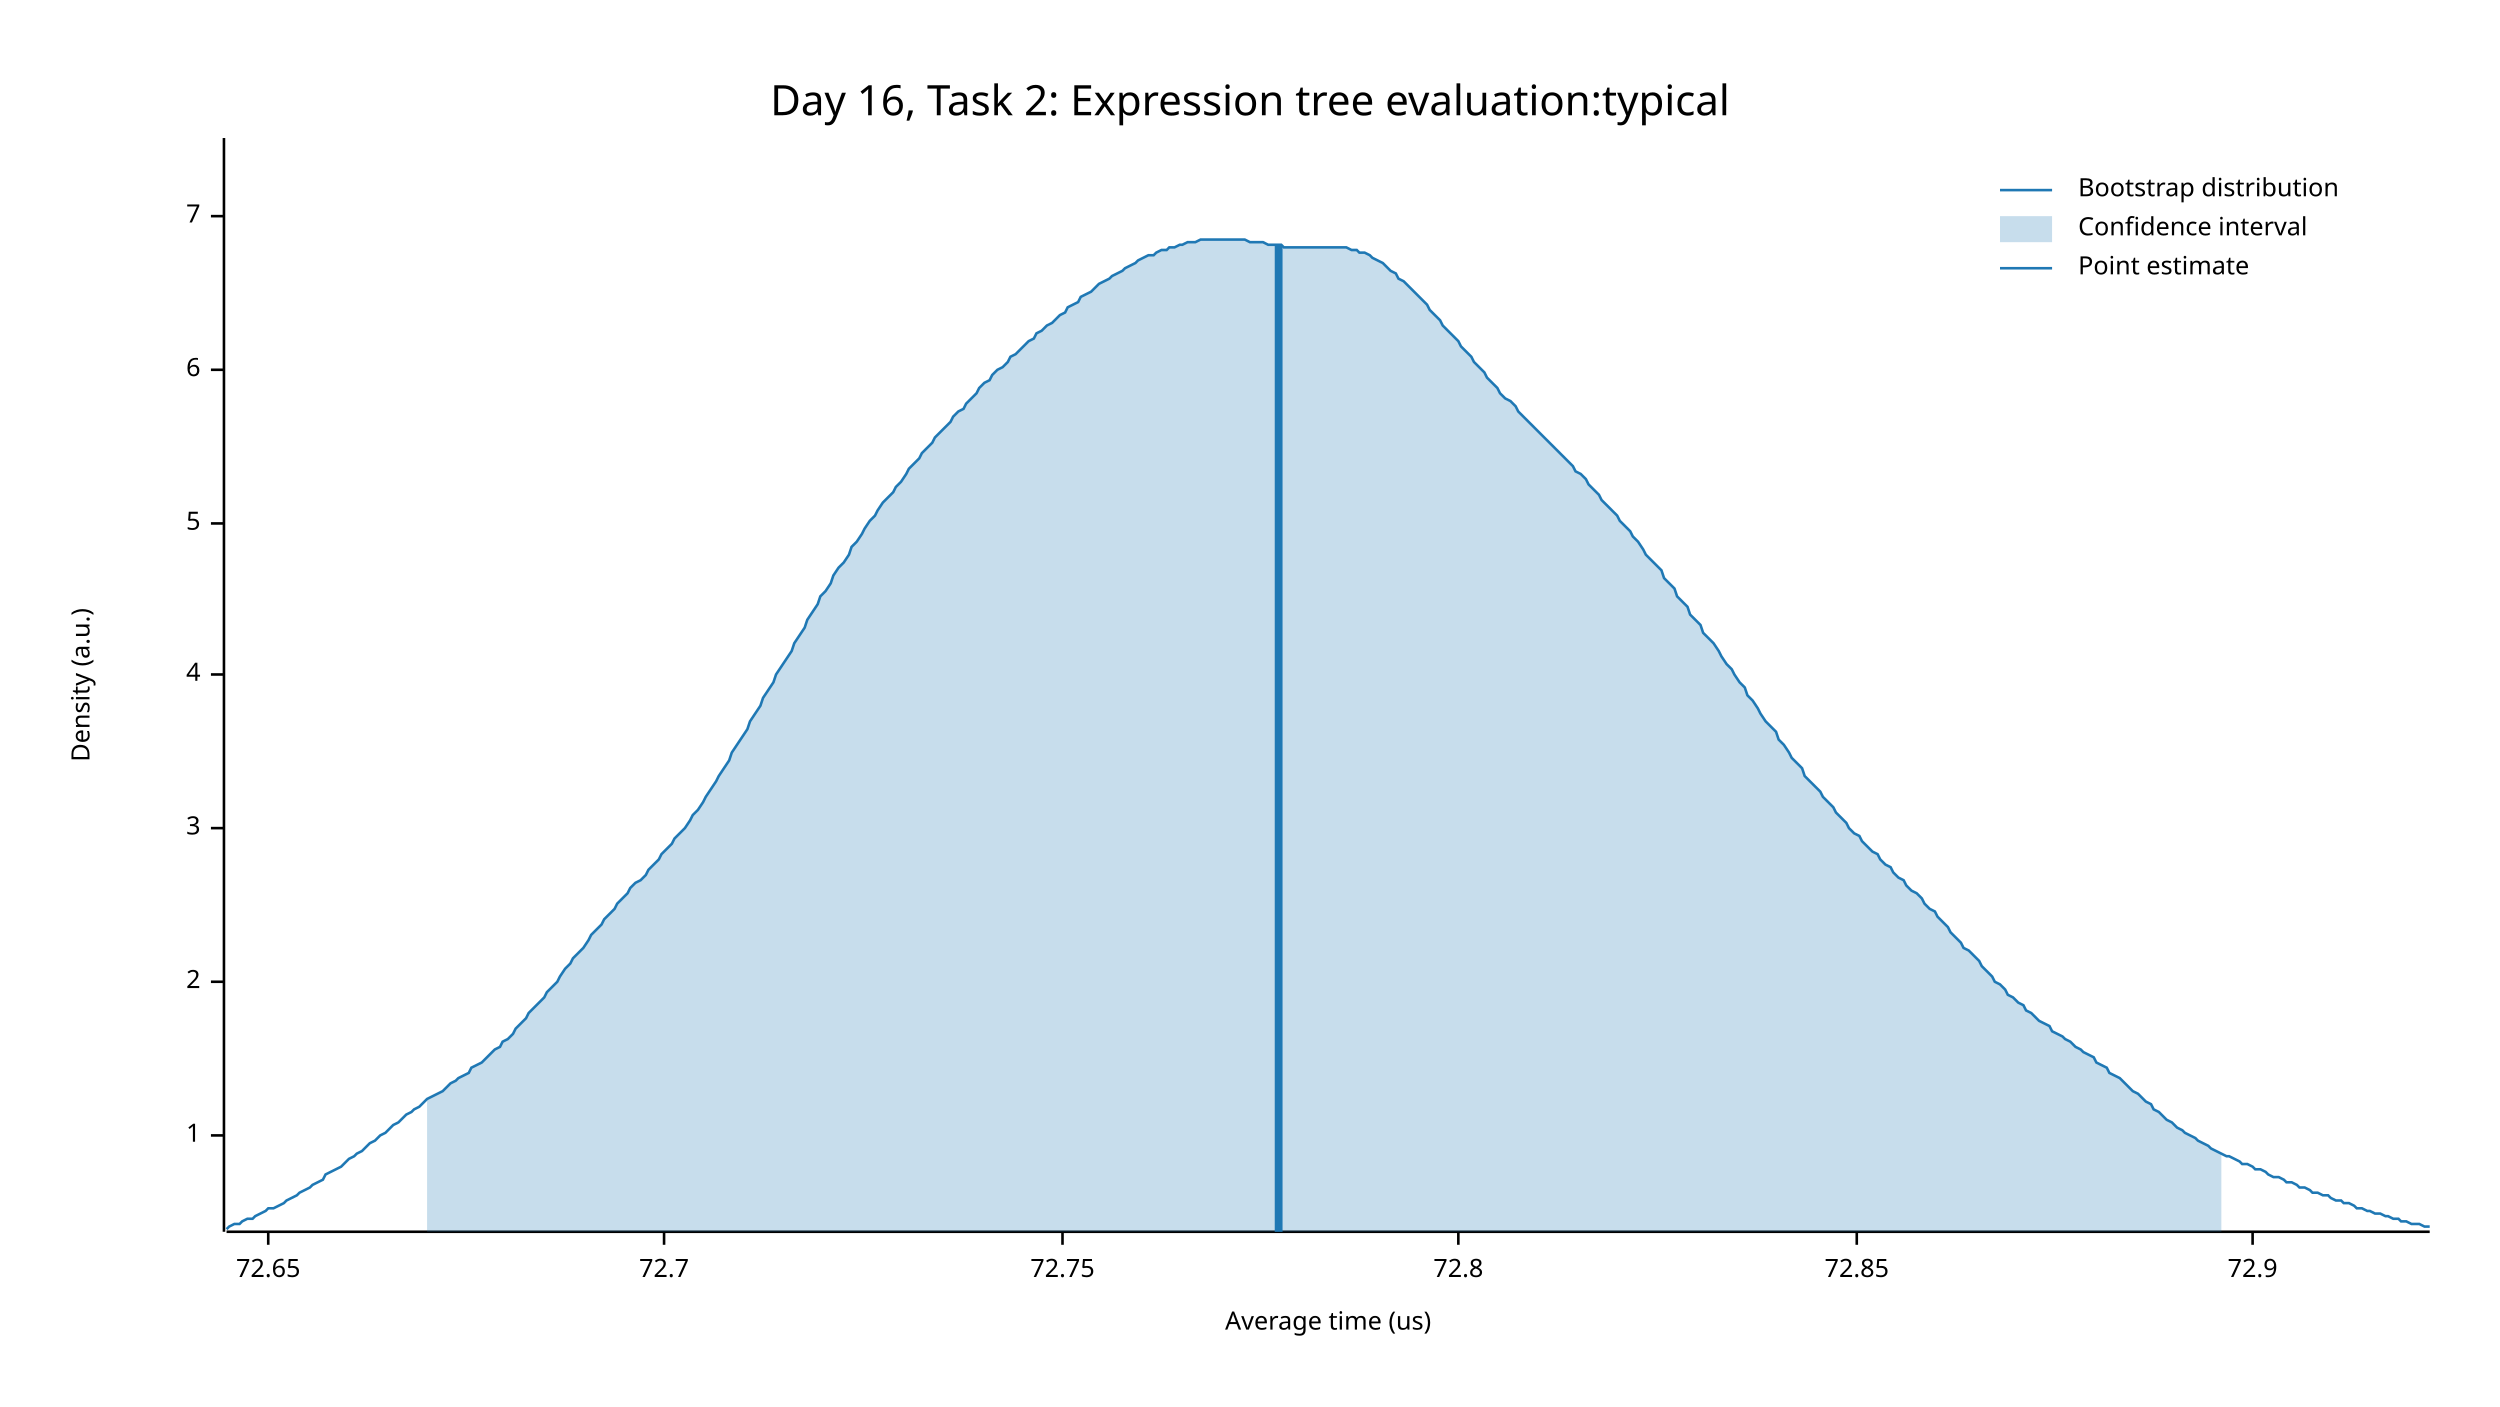
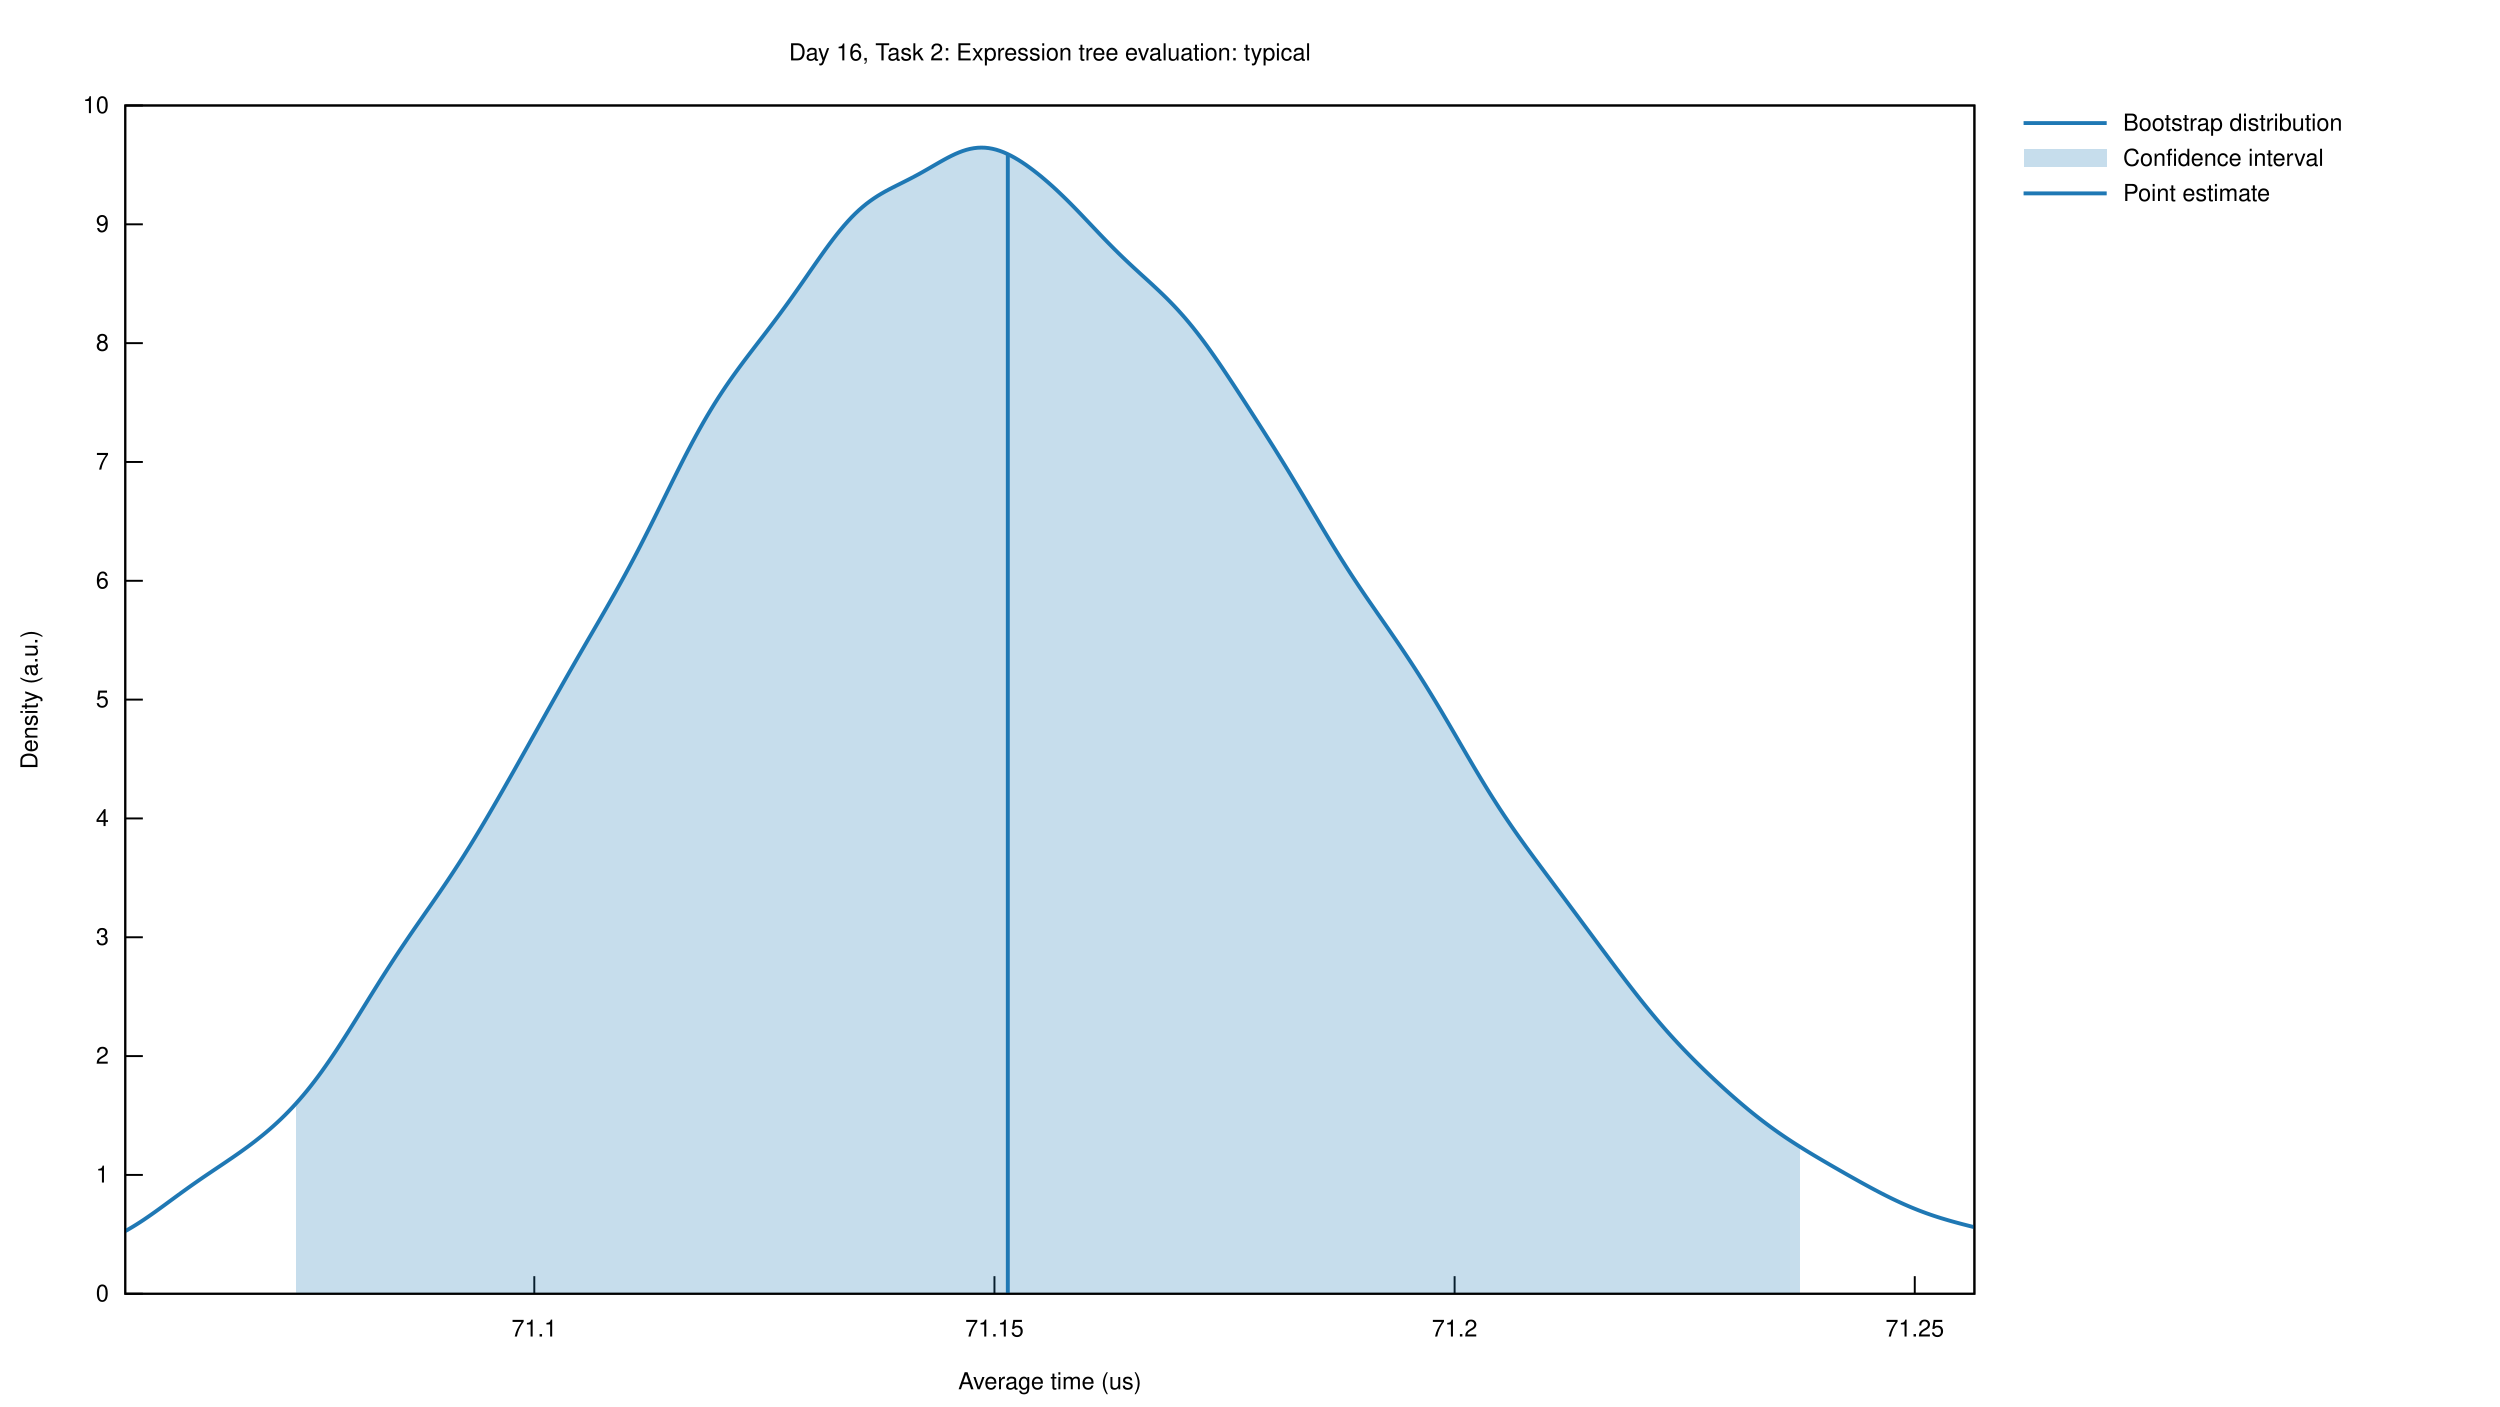
- <svg xmlns="http://www.w3.org/2000/svg" width="960" height="540" viewBox="0 0 960 540">
-   <text x="480" y="32" dy="0.76em" text-anchor="middle" font-family="sans-serif" font-size="16.129" opacity="1" fill="#000000">
- Day 16, Task 2: Expression tree evaluation:typical
- </text>
-   <text x="27" y="263" dy="0.76em" text-anchor="middle" font-family="sans-serif" font-size="9.677" opacity="1" fill="#000000" transform="rotate(270, 27, 263)">
- Density (a.u.)
- </text>
-   <text x="510" y="513" dy="-0.5ex" text-anchor="middle" font-family="sans-serif" font-size="9.677" opacity="1" fill="#000000">
- Average time (us)
- </text>
-   <polyline fill="none" opacity="1" stroke="#000000" stroke-width="1" points="86,53 86,473 " />
-   <text x="77" y="436" dy="0.5ex" text-anchor="end" font-family="sans-serif" font-size="9.677" opacity="1" fill="#000000">
- 1
- </text>
-   <polyline fill="none" opacity="1" stroke="#000000" stroke-width="1" points="81,436 86,436 " />
-   <text x="77" y="377" dy="0.5ex" text-anchor="end" font-family="sans-serif" font-size="9.677" opacity="1" fill="#000000">
- 2
- </text>
-   <polyline fill="none" opacity="1" stroke="#000000" stroke-width="1" points="81,377 86,377 " />
-   <text x="77" y="318" dy="0.5ex" text-anchor="end" font-family="sans-serif" font-size="9.677" opacity="1" fill="#000000">
- 3
- </text>
-   <polyline fill="none" opacity="1" stroke="#000000" stroke-width="1" points="81,318 86,318 " />
-   <text x="77" y="259" dy="0.5ex" text-anchor="end" font-family="sans-serif" font-size="9.677" opacity="1" fill="#000000">
- 4
- </text>
-   <polyline fill="none" opacity="1" stroke="#000000" stroke-width="1" points="81,259 86,259 " />
-   <text x="77" y="201" dy="0.5ex" text-anchor="end" font-family="sans-serif" font-size="9.677" opacity="1" fill="#000000">
- 5
- </text>
-   <polyline fill="none" opacity="1" stroke="#000000" stroke-width="1" points="81,201 86,201 " />
-   <text x="77" y="142" dy="0.5ex" text-anchor="end" font-family="sans-serif" font-size="9.677" opacity="1" fill="#000000">
- 6
- </text>
-   <polyline fill="none" opacity="1" stroke="#000000" stroke-width="1" points="81,142 86,142 " />
-   <text x="77" y="83" dy="0.5ex" text-anchor="end" font-family="sans-serif" font-size="9.677" opacity="1" fill="#000000">
- 7
- </text>
-   <polyline fill="none" opacity="1" stroke="#000000" stroke-width="1" points="81,83 86,83 " />
-   <polyline fill="none" opacity="1" stroke="#000000" stroke-width="1" points="87,473 933,473 " />
-   <text x="103" y="483" dy="0.76em" text-anchor="middle" font-family="sans-serif" font-size="9.677" opacity="1" fill="#000000">
- 72.65
- </text>
-   <polyline fill="none" opacity="1" stroke="#000000" stroke-width="1" points="103,473 103,478 " />
-   <text x="255" y="483" dy="0.76em" text-anchor="middle" font-family="sans-serif" font-size="9.677" opacity="1" fill="#000000">
- 72.7
- </text>
-   <polyline fill="none" opacity="1" stroke="#000000" stroke-width="1" points="255,473 255,478 " />
-   <text x="408" y="483" dy="0.76em" text-anchor="middle" font-family="sans-serif" font-size="9.677" opacity="1" fill="#000000">
- 72.75
- </text>
-   <polyline fill="none" opacity="1" stroke="#000000" stroke-width="1" points="408,473 408,478 " />
-   <text x="560" y="483" dy="0.76em" text-anchor="middle" font-family="sans-serif" font-size="9.677" opacity="1" fill="#000000">
- 72.8
- </text>
-   <polyline fill="none" opacity="1" stroke="#000000" stroke-width="1" points="560,473 560,478 " />
-   <text x="713" y="483" dy="0.76em" text-anchor="middle" font-family="sans-serif" font-size="9.677" opacity="1" fill="#000000">
- 72.85
- </text>
-   <polyline fill="none" opacity="1" stroke="#000000" stroke-width="1" points="713,473 713,478 " />
-   <text x="865" y="483" dy="0.76em" text-anchor="middle" font-family="sans-serif" font-size="9.677" opacity="1" fill="#000000">
- 72.9
- </text>
-   <polyline fill="none" opacity="1" stroke="#000000" stroke-width="1" points="865,473 865,478 " />
-   <polyline fill="none" opacity="1" stroke="#1F78B4" stroke-width="1" points="87,472 88,471 90,470 92,470 93,469 95,468 97,468 98,467 100,466 102,465 103,464 105,464 107,463 109,462 110,461 112,460 114,459 115,458 117,457 119,456 120,455 122,454 124,453 125,451 127,450 129,449 131,448 132,447 134,445 136,444 137,443 139,442 141,440 142,439 144,438 146,436 148,435 149,434 151,432 153,431 154,430 156,428 158,427 159,426 161,425 163,423 164,422 166,421 168,420 170,419 171,418 173,416 175,415 176,414 178,413 180,412 181,410 183,409 185,408 187,406 188,405 190,403 192,402 193,400 195,399 197,397 198,395 200,393 202,391 203,389 205,387 207,385 209,383 210,381 212,379 214,377 215,375 217,372 219,370 220,368 222,366 224,364 226,361 227,359 229,357 231,355 232,353 234,351 236,349 237,347 239,345 241,343 242,341 244,339 246,338 248,336 249,334 251,332 253,330 254,328 256,326 258,324 259,322 261,320 263,318 265,315 266,313 268,311 270,308 271,306 273,303 275,300 276,298 278,295 280,292 281,289 283,286 285,283 287,280 288,277 290,274 292,271 293,268 295,265 297,262 298,259 300,256 302,253 304,250 305,247 307,244 309,241 310,238 312,235 314,232 315,229 317,227 319,224 320,221 322,218 324,216 326,213 327,210 329,208 331,205 332,203 334,200 336,198 337,196 339,193 341,191 343,189 344,187 346,185 348,182 349,180 351,178 353,176 354,174 356,172 358,170 359,168 361,166 363,164 365,162 366,160 368,158 370,157 371,155 373,153 375,151 376,149 378,147 380,146 381,144 383,142 385,141 387,139 388,137 390,136 392,134 393,133 395,131 397,130 398,128 400,127 402,125 404,124 405,123 407,121 409,120 410,118 412,117 414,116 415,114 417,113 419,112 420,111 422,109 424,108 426,107 427,106 429,105 431,104 432,103 434,102 436,101 437,100 439,99 441,98 443,98 444,97 446,96 448,96 449,95 451,95 453,94 454,94 456,93 458,93 459,93 461,92 463,92 465,92 466,92 468,92 470,92 471,92 473,92 475,92 476,92 478,92 480,93 482,93 483,93 485,93 487,94 488,94 490,94 492,94 493,95 495,95 497,95 498,95 500,95 502,95 504,95 505,95 507,95 509,95 510,95 512,95 514,95 515,95 517,95 519,96 521,96 522,97 524,97 526,98 527,99 529,100 531,101 532,102 534,104 536,105 537,107 539,108 541,110 543,112 544,113 546,115 548,117 549,119 551,121 553,123 554,125 556,127 558,129 560,131 561,133 563,135 565,137 566,139 568,141 570,143 571,145 573,147 575,149 576,151 578,153 580,154 582,156 583,158 585,160 587,162 588,163 590,165 592,167 593,168 595,170 597,172 599,174 600,175 602,177 604,179 605,181 607,182 609,184 610,186 612,188 614,190 615,192 617,194 619,196 621,198 622,200 624,202 626,204 627,206 629,208 631,211 632,213 634,215 636,217 638,219 639,222 641,224 643,226 644,229 646,231 648,233 649,236 651,238 653,240 654,243 656,245 658,247 660,250 661,252 663,255 665,257 666,259 668,262 670,264 671,267 673,269 675,272 676,274 678,277 680,279 682,281 683,284 685,286 687,289 688,291 690,293 692,295 693,298 695,300 697,302 699,304 700,306 702,308 704,310 705,312 707,314 709,316 710,318 712,320 714,321 715,323 717,325 719,327 721,328 722,330 724,332 726,333 727,335 729,337 731,338 732,340 734,342 736,343 738,345 739,347 741,349 743,350 744,352 746,354 748,356 749,358 751,360 753,362 754,364 756,365 758,367 760,369 761,371 763,373 765,375 766,377 768,378 770,380 771,382 773,383 775,385 777,386 778,388 780,389 782,391 783,392 785,393 787,394 788,396 790,397 792,398 793,399 795,400 797,402 799,403 800,404 802,405 804,406 805,408 807,409 809,410 810,412 812,413 814,414 816,416 817,417 819,419 821,420 822,421 824,423 826,424 827,426 829,427 831,429 832,430 834,431 836,433 838,434 839,435 841,436 843,437 844,438 846,439 848,440 849,441 851,442 853,443 855,444 856,444 858,445 860,446 861,447 863,447 865,448 866,449 868,449 870,450 871,451 873,452 875,452 877,453 878,454 880,454 882,455 883,456 885,456 887,457 888,458 890,458 892,459 894,459 895,460 897,461 899,461 900,462 902,462 904,463 905,464 907,464 909,465 910,465 912,466 914,466 916,467 917,467 919,468 921,468 922,469 924,469 926,470 927,470 929,470 931,471 933,471 " />
-   <polygon opacity="0.25" fill="#1F78B4" points="164,422 166,421 168,420 170,419 171,418 173,416 175,415 176,414 178,413 180,412 181,410 183,409 185,408 187,406 188,405 190,403 192,402 193,400 195,399 197,397 198,395 200,393 202,391 203,389 205,387 207,385 209,383 210,381 212,379 214,377 215,375 217,372 219,370 220,368 222,366 224,364 226,361 227,359 229,357 231,355 232,353 234,351 236,349 237,347 239,345 241,343 242,341 244,339 246,338 248,336 249,334 251,332 253,330 254,328 256,326 258,324 259,322 261,320 263,318 265,315 266,313 268,311 270,308 271,306 273,303 275,300 276,298 278,295 280,292 281,289 283,286 285,283 287,280 288,277 290,274 292,271 293,268 295,265 297,262 298,259 300,256 302,253 304,250 305,247 307,244 309,241 310,238 312,235 314,232 315,229 317,227 319,224 320,221 322,218 324,216 326,213 327,210 329,208 331,205 332,203 334,200 336,198 337,196 339,193 341,191 343,189 344,187 346,185 348,182 349,180 351,178 353,176 354,174 356,172 358,170 359,168 361,166 363,164 365,162 366,160 368,158 370,157 371,155 373,153 375,151 376,149 378,147 380,146 381,144 383,142 385,141 387,139 388,137 390,136 392,134 393,133 395,131 397,130 398,128 400,127 402,125 404,124 405,123 407,121 409,120 410,118 412,117 414,116 415,114 417,113 419,112 420,111 422,109 424,108 426,107 427,106 429,105 431,104 432,103 434,102 436,101 437,100 439,99 441,98 443,98 444,97 446,96 448,96 449,95 451,95 453,94 454,94 456,93 458,93 459,93 461,92 463,92 465,92 466,92 468,92 470,92 471,92 473,92 475,92 476,92 478,92 480,93 482,93 483,93 485,93 487,94 488,94 490,94 492,94 493,95 495,95 497,95 498,95 500,95 502,95 504,95 505,95 507,95 509,95 510,95 512,95 514,95 515,95 517,95 519,96 521,96 522,97 524,97 526,98 527,99 529,100 531,101 532,102 534,104 536,105 537,107 539,108 541,110 543,112 544,113 546,115 548,117 549,119 551,121 553,123 554,125 556,127 558,129 560,131 561,133 563,135 565,137 566,139 568,141 570,143 571,145 573,147 575,149 576,151 578,153 580,154 582,156 583,158 585,160 587,162 588,163 590,165 592,167 593,168 595,170 597,172 599,174 600,175 602,177 604,179 605,181 607,182 609,184 610,186 612,188 614,190 615,192 617,194 619,196 621,198 622,200 624,202 626,204 627,206 629,208 631,211 632,213 634,215 636,217 638,219 639,222 641,224 643,226 644,229 646,231 648,233 649,236 651,238 653,240 654,243 656,245 658,247 660,250 661,252 663,255 665,257 666,259 668,262 670,264 671,267 673,269 675,272 676,274 678,277 680,279 682,281 683,284 685,286 687,289 688,291 690,293 692,295 693,298 695,300 697,302 699,304 700,306 702,308 704,310 705,312 707,314 709,316 710,318 712,320 714,321 715,323 717,325 719,327 721,328 722,330 724,332 726,333 727,335 729,337 731,338 732,340 734,342 736,343 738,345 739,347 741,349 743,350 744,352 746,354 748,356 749,358 751,360 753,362 754,364 756,365 758,367 760,369 761,371 763,373 765,375 766,377 768,378 770,380 771,382 773,383 775,385 777,386 778,388 780,389 782,391 783,392 785,393 787,394 788,396 790,397 792,398 793,399 795,400 797,402 799,403 800,404 802,405 804,406 805,408 807,409 809,410 810,412 812,413 814,414 816,416 817,417 819,419 821,420 822,421 824,423 826,424 827,426 829,427 831,429 832,430 834,431 836,433 838,434 839,435 841,436 843,437 844,438 846,439 848,440 849,441 851,442 853,443 853,473 164,473 " />
-   <polyline fill="none" opacity="1" stroke="#1F78B4" stroke-width="3" points="491,473 491,94 " />
-   <text x="798" y="68" dy="0.76em" text-anchor="start" font-family="sans-serif" font-size="9.677" opacity="1" fill="#000000">
- Bootstrap distribution
- </text>
-   <text x="798" y="83" dy="0.76em" text-anchor="start" font-family="sans-serif" font-size="9.677" opacity="1" fill="#000000">
- Confidence interval
- </text>
-   <text x="798" y="98" dy="0.76em" text-anchor="start" font-family="sans-serif" font-size="9.677" opacity="1" fill="#000000">
- Point estimate
- </text>
-   <polyline fill="none" opacity="1" stroke="#1F78B4" stroke-width="1" points="768,73 788,73 " />
-   <rect x="768" y="83" width="20" height="10" opacity="0.25" fill="#1F78B4" stroke="none" />
-   <polyline fill="none" opacity="1" stroke="#1F78B4" stroke-width="1" points="768,103 788,103 " />
+ <svg xmlns="http://www.w3.org/2000/svg" xmlns:xlink="http://www.w3.org/1999/xlink" viewBox="0 0 1280 720">
+   <g id="gnuplot_canvas">
+     <rect x="0" y="0" width="1280" height="720" fill="none" />
+     <defs>
+       <circle id="gpDot" r="0.5" stroke-width="0.5" stroke="currentColor" />
+       <path id="gpPt0" stroke-width="0.222" stroke="currentColor" d="M-1,0 h2 M0,-1 v2" />
+       <path id="gpPt1" stroke-width="0.222" stroke="currentColor" d="M-1,-1 L1,1 M1,-1 L-1,1" />
+       <path id="gpPt2" stroke-width="0.222" stroke="currentColor" d="M-1,0 L1,0 M0,-1 L0,1 M-1,-1 L1,1 M-1,1 L1,-1" />
+       <rect id="gpPt3" stroke-width="0.222" stroke="currentColor" x="-1" y="-1" width="2" height="2" />
+       <rect id="gpPt4" stroke-width="0.222" stroke="currentColor" fill="currentColor" x="-1" y="-1" width="2" height="2" />
+       <circle id="gpPt5" stroke-width="0.222" stroke="currentColor" cx="0" cy="0" r="1" />
+       <use xlink:href="#gpPt5" id="gpPt6" fill="currentColor" stroke="none" />
+       <path id="gpPt7" stroke-width="0.222" stroke="currentColor" d="M0,-1.33 L-1.33,0.67 L1.33,0.67 z" />
+       <use xlink:href="#gpPt7" id="gpPt8" fill="currentColor" stroke="none" />
+       <use xlink:href="#gpPt7" id="gpPt9" stroke="currentColor" transform="rotate(180)" />
+       <use xlink:href="#gpPt9" id="gpPt10" fill="currentColor" stroke="none" />
+       <use xlink:href="#gpPt3" id="gpPt11" stroke="currentColor" transform="rotate(45)" />
+       <use xlink:href="#gpPt11" id="gpPt12" fill="currentColor" stroke="none" />
+       <path id="gpPt13" stroke-width="0.222" stroke="currentColor" d="M0,1.330 L1.265,0.411 L0.782,-1.067 L-0.782,-1.076 L-1.265,0.411 z" />
+       <use xlink:href="#gpPt13" id="gpPt14" fill="currentColor" stroke="none" />
+       <filter id="textbox" filterUnits="objectBoundingBox" x="0" y="0" height="1" width="1">
+         <feFlood flood-color="white" flood-opacity="1" result="bgnd" />
+         <feComposite in="SourceGraphic" in2="bgnd" operator="atop" />
+       </filter>
+       <filter id="greybox" filterUnits="objectBoundingBox" x="0" y="0" height="1" width="1">
+         <feFlood flood-color="lightgrey" flood-opacity="1" result="grey" />
+         <feComposite in="SourceGraphic" in2="grey" operator="atop" />
+       </filter>
+     </defs>
+     <g fill="none" color="white" stroke="currentColor" stroke-width="1.00" stroke-linecap="butt" stroke-linejoin="miter">
+ </g>
+     <g fill="none" color="black" stroke="currentColor" stroke-width="1.00" stroke-linecap="butt" stroke-linejoin="miter">
+       <path stroke="black" d="M64.14,662.40 L73.14,662.40  " />
+       <g transform="translate(55.75,666.30)" stroke="none" fill="black" font-family="Helvetica" font-size="12.00" text-anchor="end">
+         <text>
+           <tspan font-family="Helvetica"> 0</tspan>
+         </text>
+       </g>
+     </g>
+     <g fill="none" color="black" stroke="currentColor" stroke-width="1.00" stroke-linecap="butt" stroke-linejoin="miter">
+       <path stroke="black" d="M64.14,601.56 L73.14,601.56  " />
+       <g transform="translate(55.75,605.46)" stroke="none" fill="black" font-family="Helvetica" font-size="12.00" text-anchor="end">
+         <text>
+           <tspan font-family="Helvetica"> 1</tspan>
+         </text>
+       </g>
+     </g>
+     <g fill="none" color="black" stroke="currentColor" stroke-width="1.00" stroke-linecap="butt" stroke-linejoin="miter">
+       <path stroke="black" d="M64.14,540.72 L73.14,540.72  " />
+       <g transform="translate(55.75,544.62)" stroke="none" fill="black" font-family="Helvetica" font-size="12.00" text-anchor="end">
+         <text>
+           <tspan font-family="Helvetica"> 2</tspan>
+         </text>
+       </g>
+     </g>
+     <g fill="none" color="black" stroke="currentColor" stroke-width="1.00" stroke-linecap="butt" stroke-linejoin="miter">
+       <path stroke="black" d="M64.14,479.88 L73.14,479.88  " />
+       <g transform="translate(55.75,483.78)" stroke="none" fill="black" font-family="Helvetica" font-size="12.00" text-anchor="end">
+         <text>
+           <tspan font-family="Helvetica"> 3</tspan>
+         </text>
+       </g>
+     </g>
+     <g fill="none" color="black" stroke="currentColor" stroke-width="1.00" stroke-linecap="butt" stroke-linejoin="miter">
+       <path stroke="black" d="M64.14,419.04 L73.14,419.04  " />
+       <g transform="translate(55.75,422.94)" stroke="none" fill="black" font-family="Helvetica" font-size="12.00" text-anchor="end">
+         <text>
+           <tspan font-family="Helvetica"> 4</tspan>
+         </text>
+       </g>
+     </g>
+     <g fill="none" color="black" stroke="currentColor" stroke-width="1.00" stroke-linecap="butt" stroke-linejoin="miter">
+       <path stroke="black" d="M64.14,358.20 L73.14,358.20  " />
+       <g transform="translate(55.75,362.10)" stroke="none" fill="black" font-family="Helvetica" font-size="12.00" text-anchor="end">
+         <text>
+           <tspan font-family="Helvetica"> 5</tspan>
+         </text>
+       </g>
+     </g>
+     <g fill="none" color="black" stroke="currentColor" stroke-width="1.00" stroke-linecap="butt" stroke-linejoin="miter">
+       <path stroke="black" d="M64.14,297.37 L73.14,297.37  " />
+       <g transform="translate(55.75,301.27)" stroke="none" fill="black" font-family="Helvetica" font-size="12.00" text-anchor="end">
+         <text>
+           <tspan font-family="Helvetica"> 6</tspan>
+         </text>
+       </g>
+     </g>
+     <g fill="none" color="black" stroke="currentColor" stroke-width="1.00" stroke-linecap="butt" stroke-linejoin="miter">
+       <path stroke="black" d="M64.14,236.53 L73.14,236.53  " />
+       <g transform="translate(55.75,240.43)" stroke="none" fill="black" font-family="Helvetica" font-size="12.00" text-anchor="end">
+         <text>
+           <tspan font-family="Helvetica"> 7</tspan>
+         </text>
+       </g>
+     </g>
+     <g fill="none" color="black" stroke="currentColor" stroke-width="1.00" stroke-linecap="butt" stroke-linejoin="miter">
+       <path stroke="black" d="M64.14,175.69 L73.14,175.69  " />
+       <g transform="translate(55.75,179.59)" stroke="none" fill="black" font-family="Helvetica" font-size="12.00" text-anchor="end">
+         <text>
+           <tspan font-family="Helvetica"> 8</tspan>
+         </text>
+       </g>
+     </g>
+     <g fill="none" color="black" stroke="currentColor" stroke-width="1.00" stroke-linecap="butt" stroke-linejoin="miter">
+       <path stroke="black" d="M64.14,114.85 L73.14,114.85  " />
+       <g transform="translate(55.75,118.75)" stroke="none" fill="black" font-family="Helvetica" font-size="12.00" text-anchor="end">
+         <text>
+           <tspan font-family="Helvetica"> 9</tspan>
+         </text>
+       </g>
+     </g>
+     <g fill="none" color="black" stroke="currentColor" stroke-width="1.00" stroke-linecap="butt" stroke-linejoin="miter">
+       <path stroke="black" d="M64.14,54.01 L73.14,54.01  " />
+       <g transform="translate(55.75,57.91)" stroke="none" fill="black" font-family="Helvetica" font-size="12.00" text-anchor="end">
+         <text>
+           <tspan font-family="Helvetica"> 10</tspan>
+         </text>
+       </g>
+     </g>
+     <g fill="none" color="black" stroke="currentColor" stroke-width="1.00" stroke-linecap="butt" stroke-linejoin="miter">
+       <path stroke="black" d="M273.56,662.40 L273.56,653.40  " />
+       <g transform="translate(273.56,684.30)" stroke="none" fill="black" font-family="Helvetica" font-size="12.00" text-anchor="middle">
+         <text>
+           <tspan font-family="Helvetica"> 71.1</tspan>
+         </text>
+       </g>
+     </g>
+     <g fill="none" color="black" stroke="currentColor" stroke-width="1.00" stroke-linecap="butt" stroke-linejoin="miter">
+       <path stroke="black" d="M509.16,662.40 L509.16,653.40  " />
+       <g transform="translate(509.16,684.30)" stroke="none" fill="black" font-family="Helvetica" font-size="12.00" text-anchor="middle">
+         <text>
+           <tspan font-family="Helvetica"> 71.15</tspan>
+         </text>
+       </g>
+     </g>
+     <g fill="none" color="black" stroke="currentColor" stroke-width="1.00" stroke-linecap="butt" stroke-linejoin="miter">
+       <path stroke="black" d="M744.76,662.40 L744.76,653.40  " />
+       <g transform="translate(744.76,684.30)" stroke="none" fill="black" font-family="Helvetica" font-size="12.00" text-anchor="middle">
+         <text>
+           <tspan font-family="Helvetica"> 71.2</tspan>
+         </text>
+       </g>
+     </g>
+     <g fill="none" color="black" stroke="currentColor" stroke-width="1.00" stroke-linecap="butt" stroke-linejoin="miter">
+       <path stroke="black" d="M980.36,662.40 L980.36,653.40  " />
+       <g transform="translate(980.36,684.30)" stroke="none" fill="black" font-family="Helvetica" font-size="12.00" text-anchor="middle">
+         <text>
+           <tspan font-family="Helvetica"> 71.25</tspan>
+         </text>
+       </g>
+     </g>
+     <g fill="none" color="black" stroke="currentColor" stroke-width="1.00" stroke-linecap="butt" stroke-linejoin="miter">
+ </g>
+     <g fill="none" color="black" stroke="currentColor" stroke-width="1.00" stroke-linecap="butt" stroke-linejoin="miter">
+       <path stroke="black" d="M64.14,54.01 L64.14,662.40 L1010.90,662.40 L1010.90,54.01 L64.14,54.01 Z  " />
+     </g>
+     <g fill="none" color="black" stroke="currentColor" stroke-width="1.00" stroke-linecap="butt" stroke-linejoin="miter">
+       <g transform="translate(19.18,358.21) rotate(270)" stroke="none" fill="black" font-family="Helvetica" font-size="12.00" text-anchor="middle">
+         <text>
+           <tspan font-family="Helvetica">Density (a.u.)</tspan>
+         </text>
+       </g>
+     </g>
+     <g fill="none" color="black" stroke="currentColor" stroke-width="1.00" stroke-linecap="butt" stroke-linejoin="miter">
+       <g transform="translate(537.52,711.30)" stroke="none" fill="black" font-family="Helvetica" font-size="12.00" text-anchor="middle">
+         <text>
+           <tspan font-family="Helvetica">Average time (us)</tspan>
+         </text>
+       </g>
+     </g>
+     <g fill="none" color="black" stroke="currentColor" stroke-width="1.00" stroke-linecap="butt" stroke-linejoin="miter">
+ </g>
+     <g id="gnuplot_plot_1">
+       <g fill="none" color="white" stroke="currentColor" stroke-width="2.00" stroke-linecap="butt" stroke-linejoin="miter">
+ </g>
+       <g fill="none" color="black" stroke="currentColor" stroke-width="2.00" stroke-linecap="butt" stroke-linejoin="miter">
+         <g transform="translate(1087.02,66.91)" stroke="none" fill="black" font-family="Helvetica" font-size="12.00" text-anchor="start">
+           <text>
+             <tspan font-family="Helvetica">Bootstrap distribution</tspan>
+           </text>
+         </g>
+       </g>
+       <g fill="none" color="black" stroke="currentColor" stroke-width="2.00" stroke-linecap="butt" stroke-linejoin="miter">
+         <path stroke="rgb( 31, 120, 180)" d="M1036.07,63.01 L1078.63,63.01 M64.14,630.33 L66.04,629.25 L67.93,628.13 L69.83,626.96 L71.73,625.75 L73.63,624.50   L75.52,623.21 L77.42,621.89 L79.32,620.55 L81.22,619.18 L83.11,617.81 L85.01,616.42 L86.91,615.02 L88.81,613.63   L90.70,612.24 L92.60,610.86 L94.50,609.49 L96.39,608.13 L98.29,606.78 L100.19,605.45 L102.09,604.13 L103.98,602.83   L105.88,601.54 L107.78,600.26 L109.68,598.98 L111.57,597.71 L113.47,596.44 L115.37,595.16 L117.26,593.87 L119.16,592.58   L121.06,591.26 L122.96,589.93 L124.85,588.57 L126.75,587.19 L128.65,585.78 L130.55,584.33 L132.44,582.84 L134.34,581.32   L136.24,579.75 L138.14,578.13 L140.03,576.46 L141.93,574.73 L143.83,572.94 L145.72,571.10 L147.62,569.18 L149.52,567.20   L151.42,565.14 L153.31,563.01 L155.21,560.81 L157.11,558.53 L159.01,556.16 L160.90,553.73 L162.80,551.21 L164.70,548.62   L166.59,545.96 L168.49,543.23 L170.39,540.44 L172.29,537.60 L174.18,534.70 L176.08,531.75 L177.98,528.77 L179.88,525.75   L181.77,522.72 L183.67,519.66 L185.57,516.60 L187.47,513.54 L189.36,510.48 L191.26,507.43 L193.16,504.40 L195.05,501.38   L196.95,498.40 L198.85,495.44 L200.75,492.51 L202.64,489.61 L204.54,486.74 L206.44,483.91 L208.34,481.10 L210.23,478.32   L212.13,475.55 L214.03,472.81 L215.93,470.08 L217.82,467.35 L219.72,464.63 L221.62,461.89 L223.51,459.15 L225.41,456.39   L227.31,453.60 L229.21,450.79 L231.10,447.94 L233.00,445.05 L234.90,442.13 L236.80,439.17 L238.69,436.16 L240.59,433.12   L242.49,430.03 L244.38,426.91 L246.28,423.75 L248.18,420.55 L250.08,417.33 L251.97,414.08 L253.87,410.81 L255.77,407.51   L257.67,404.20 L259.56,400.87 L261.46,397.53 L263.36,394.18 L265.26,390.81 L267.15,387.44 L269.05,384.06 L270.95,380.68   L272.84,377.29 L274.74,373.90 L276.64,370.51 L278.54,367.12 L280.43,363.74 L282.33,360.36 L284.23,356.98 L286.13,353.62   L288.02,350.27 L289.92,346.93 L291.82,343.60 L293.72,340.29 L295.61,337.00 L297.51,333.71 L299.41,330.43 L301.30,327.16   L303.20,323.90 L305.10,320.63 L307.00,317.36 L308.89,314.07 L310.79,310.77 L312.69,307.44 L314.59,304.08 L316.48,300.69   L318.38,297.26 L320.28,293.79 L322.17,290.27 L324.07,286.71 L325.97,283.09 L327.87,279.43 L329.76,275.72 L331.66,271.97   L333.56,268.18 L335.46,264.36 L337.35,260.52 L339.25,256.67 L341.15,252.81 L343.05,248.95 L344.94,245.12 L346.84,241.31   L348.74,237.54 L350.63,233.82 L352.53,230.16 L354.43,226.56 L356.33,223.04 L358.22,219.61 L360.12,216.26 L362.02,212.99   L363.92,209.82 L365.81,206.74 L367.71,203.74 L369.61,200.83 L371.50,198.00 L373.40,195.24 L375.30,192.54 L377.20,189.90   L379.09,187.32 L380.99,184.77 L382.89,182.26 L384.79,179.77 L386.68,177.30 L388.58,174.83 L390.48,172.37 L392.38,169.89   L394.27,167.40 L396.17,164.89 L398.07,162.36 L399.96,159.80 L401.86,157.21 L403.76,154.59 L405.66,151.93 L407.55,149.25   L409.45,146.55 L411.35,143.83 L413.25,141.09 L415.14,138.35 L417.04,135.62 L418.94,132.91 L420.84,130.22 L422.73,127.58   L424.63,124.99 L426.53,122.47 L428.42,120.03 L430.32,117.68 L432.22,115.42 L434.12,113.28 L436.01,111.25 L437.91,109.35   L439.81,107.56 L441.71,105.90 L443.60,104.35 L445.50,102.92 L447.40,101.59 L449.29,100.35 L451.19,99.20 L453.09,98.11   L454.99,97.08 L456.88,96.10 L458.78,95.14 L460.68,94.19 L462.58,93.24 L464.47,92.28 L466.37,91.31 L468.27,90.31   L470.17,89.29 L472.06,88.24 L473.96,87.16 L475.86,86.07 L477.75,84.97 L479.65,83.87 L481.55,82.78 L483.45,81.72   L485.34,80.70 L487.24,79.73 L489.14,78.83 L491.04,78.02 L492.93,77.31 L494.83,76.70 L496.73,76.22 L498.63,75.87   L500.52,75.65 L502.42,75.57 L504.32,75.63 L506.21,75.83 L508.11,76.17 L510.01,76.64 L511.91,77.24 L513.80,77.95   L515.70,78.79 L517.60,79.72 L519.50,80.76 L521.39,81.88 L523.29,83.09 L525.19,84.37 L527.08,85.72 L528.98,87.13   L530.88,88.61 L532.78,90.13 L534.67,91.72 L536.57,93.35 L538.47,95.03 L540.37,96.76 L542.26,98.53 L544.16,100.35   L546.06,102.20 L547.96,104.09 L549.85,106.01 L551.75,107.96 L553.65,109.94 L555.54,111.93 L557.44,113.93 L559.34,115.93   L561.24,117.93 L563.13,119.92 L565.03,121.90 L566.93,123.86 L568.83,125.79 L570.72,127.69 L572.62,129.57 L574.52,131.42   L576.41,133.23 L578.31,135.02 L580.21,136.79 L582.11,138.53 L584.00,140.27 L585.90,141.99 L587.80,143.72 L589.70,145.46   L591.59,147.22 L593.49,149.00 L595.39,150.82 L597.29,152.68 L599.18,154.59 L601.08,156.56 L602.98,158.59 L604.87,160.69   L606.77,162.85 L608.67,165.10 L610.57,167.41 L612.46,169.80 L614.36,172.26 L616.26,174.78 L618.16,177.37 L620.05,180.02   L621.95,182.72 L623.85,185.47 L625.75,188.26 L627.64,191.09 L629.54,193.95 L631.44,196.83 L633.33,199.72 L635.23,202.64   L637.13,205.56 L639.03,208.50 L640.92,211.44 L642.82,214.39 L644.72,217.35 L646.62,220.32 L648.51,223.30 L650.41,226.30   L652.31,229.31 L654.20,232.35 L656.10,235.41 L658.00,238.49 L659.90,241.59 L661.79,244.72 L663.69,247.87 L665.59,251.04   L667.49,254.22 L669.38,257.42 L671.28,260.63 L673.18,263.83 L675.08,267.03 L676.97,270.22 L678.87,273.39 L680.77,276.54   L682.66,279.66 L684.56,282.74 L686.46,285.79 L688.36,288.79 L690.25,291.75 L692.15,294.68 L694.05,297.56 L695.95,300.41   L697.84,303.22 L699.74,306.01 L701.64,308.77 L703.54,311.51 L705.43,314.25 L707.33,316.98 L709.23,319.71 L711.12,322.44   L713.02,325.20 L714.92,327.97 L716.82,330.76 L718.71,333.58 L720.61,336.43 L722.51,339.31 L724.41,342.23 L726.30,345.18   L728.20,348.18 L730.10,351.21 L731.99,354.28 L733.89,357.39 L735.79,360.53 L737.69,363.70 L739.58,366.91 L741.48,370.13   L743.38,373.38 L745.28,376.64 L747.17,379.90 L749.07,383.17 L750.97,386.43 L752.87,389.67 L754.76,392.89 L756.66,396.08   L758.56,399.24 L760.45,402.35 L762.35,405.43 L764.25,408.45 L766.15,411.42 L768.04,414.35 L769.94,417.22 L771.84,420.04   L773.74,422.82 L775.63,425.55 L777.53,428.25 L779.43,430.91 L781.32,433.54 L783.22,436.14 L785.12,438.73 L787.02,441.30   L788.91,443.85 L790.81,446.40 L792.71,448.95 L794.61,451.49 L796.50,454.03 L798.40,456.57 L800.30,459.12 L802.20,461.67   L804.09,464.22 L805.99,466.77 L807.89,469.32 L809.78,471.88 L811.68,474.44 L813.58,476.99 L815.48,479.55 L817.37,482.10   L819.27,484.66 L821.17,487.20 L823.07,489.74 L824.96,492.28 L826.86,494.80 L828.76,497.32 L830.66,499.82 L832.55,502.31   L834.45,504.77 L836.35,507.22 L838.24,509.64 L840.14,512.04 L842.04,514.41 L843.94,516.75 L845.83,519.05 L847.73,521.32   L849.63,523.56 L851.53,525.76 L853.42,527.92 L855.32,530.04 L857.22,532.12 L859.11,534.17 L861.01,536.19 L862.91,538.17   L864.81,540.13 L866.70,542.05 L868.60,543.95 L870.50,545.82 L872.40,547.67 L874.29,549.49 L876.19,551.29 L878.09,553.08   L879.99,554.84 L881.88,556.58 L883.78,558.30 L885.68,560.00 L887.57,561.67 L889.47,563.32 L891.37,564.95 L893.27,566.55   L895.16,568.13 L897.06,569.68 L898.96,571.20 L900.86,572.69 L902.75,574.15 L904.65,575.58 L906.55,576.99 L908.45,578.36   L910.34,579.71 L912.24,581.02 L914.14,582.32 L916.03,583.58 L917.93,584.82 L919.83,586.04 L921.73,587.24 L923.62,588.42   L925.52,589.59 L927.42,590.74 L929.32,591.88 L931.21,593.00 L933.11,594.12 L935.01,595.23 L936.90,596.33 L938.80,597.43   L940.70,598.52 L942.60,599.61 L944.49,600.69 L946.39,601.77 L948.29,602.84 L950.19,603.90 L952.08,604.96 L953.98,606.01   L955.88,607.05 L957.78,608.08 L959.67,609.09 L961.57,610.09 L963.47,611.08 L965.36,612.04 L967.26,612.99 L969.16,613.92   L971.06,614.82 L972.95,615.70 L974.85,616.56 L976.75,617.39 L978.65,618.20 L980.54,618.97 L982.44,619.73 L984.34,620.45   L986.23,621.15 L988.13,621.82 L990.03,622.47 L991.93,623.09 L993.82,623.69 L995.72,624.26 L997.62,624.82 L999.52,625.36   L1001.41,625.88 L1003.31,626.39 L1005.21,626.89 L1007.11,627.38 L1009.00,627.86 L1010.90,628.33  " />
+       </g>
+     </g>
+     <g id="gnuplot_plot_2">
+       <g fill="none" color="white" stroke="rgb( 31, 120, 180)" stroke-width="1.00" stroke-linecap="butt" stroke-linejoin="miter">
+ </g>
+       <g fill="none" color="black" stroke="currentColor" stroke-width="1.00" stroke-linecap="butt" stroke-linejoin="miter">
+         <g transform="translate(1087.02,84.91)" stroke="none" fill="black" font-family="Helvetica" font-size="12.00" text-anchor="start">
+           <text>
+             <tspan font-family="Helvetica">Confidence interval</tspan>
+           </text>
+         </g>
+       </g>
+       <g fill="none" color="black" stroke="currentColor" stroke-width="1.00" stroke-linecap="butt" stroke-linejoin="miter">
+         <g stroke="none" shape-rendering="crispEdges">
+           <polygon fill="rgb( 31, 120, 180)" fill-opacity="0.25" points="1036.07,85.51 1078.63,85.51 1078.63,76.51 1036.07,76.51 " />
+           <polygon fill="rgb( 31, 120, 180)" fill-opacity="0.25" points="151.42,565.14 153.31,563.01 155.21,560.81 157.11,558.53 159.01,556.16 160.90,553.73 162.80,551.21 164.70,548.62 166.59,545.96 168.49,543.23 170.39,540.44 172.29,537.60 174.18,534.70 176.08,531.75 177.98,528.77 179.88,525.75 181.77,522.72 183.67,519.66 185.57,516.60 187.47,513.54 189.36,510.48 191.26,507.43 193.16,504.40 195.05,501.38 196.95,498.40 198.85,495.44 200.75,492.51 202.64,489.61 204.54,486.74 206.44,483.91 208.34,481.10 210.23,478.32 212.13,475.55 214.03,472.81 215.93,470.08 217.82,467.35 219.72,464.63 221.62,461.89 223.51,459.15 225.41,456.39 227.31,453.60 229.21,450.79 231.10,447.94 233.00,445.05 234.90,442.13 236.80,439.17 238.69,436.16 240.59,433.12 242.49,430.03 244.38,426.91 246.28,423.75 248.18,420.55 250.08,417.33 251.97,414.08 253.87,410.81 255.77,407.51 257.67,404.20 259.56,400.87 261.46,397.53 263.36,394.18 265.26,390.81 267.15,387.44 269.05,384.06 270.95,380.68 272.84,377.29 274.74,373.90 276.64,370.51 278.54,367.12 280.43,363.74 282.33,360.36 284.23,356.98 286.13,353.62 288.02,350.27 289.92,346.93 291.82,343.60 293.72,340.29 295.61,337.00 297.51,333.71 299.41,330.43 301.30,327.16 303.20,323.90 305.10,320.63 307.00,317.36 308.89,314.07 310.79,310.77 312.69,307.44 314.59,304.08 316.48,300.69 318.38,297.26 320.28,293.79 322.17,290.27 324.07,286.71 325.97,283.09 327.87,279.43 329.76,275.72 331.66,271.97 333.56,268.18 335.46,264.36 337.35,260.52 339.25,256.67 341.15,252.81 343.05,248.95 344.94,245.12 346.84,241.31 348.74,237.54 350.63,233.82 352.53,230.16 354.43,226.56 356.33,223.04 358.22,219.61 360.12,216.26 362.02,212.99 363.92,209.82 365.81,206.74 367.71,203.74 369.61,200.83 371.50,198.00 373.40,195.24 375.30,192.54 377.20,189.90 379.09,187.32 380.99,184.77 382.89,182.26 384.79,179.77 386.68,177.30 388.58,174.83 390.48,172.37 392.38,169.89 394.27,167.40 396.17,164.89 398.07,162.36 399.96,159.80 401.86,157.21 403.76,154.59 405.66,151.93 407.55,149.25 409.45,146.55 411.35,143.83 413.25,141.09 415.14,138.35 417.04,135.62 418.94,132.91 420.84,130.22 422.73,127.58 424.63,124.99 426.53,122.47 428.42,120.03 430.32,117.68 432.22,115.42 434.12,113.28 436.01,111.25 437.91,109.35 439.81,107.56 441.71,105.90 443.60,104.35 445.50,102.92 447.40,101.59 449.29,100.35 451.19,99.20 453.09,98.11 454.99,97.08 456.88,96.10 458.78,95.14 460.68,94.19 462.58,93.24 464.47,92.28 466.37,91.31 468.27,90.31 470.17,89.29 472.06,88.24 473.96,87.16 475.86,86.07 477.75,84.97 479.65,83.87 481.55,82.78 483.45,81.72 485.34,80.70 487.24,79.73 489.14,78.83 491.04,78.02 492.93,77.31 494.83,76.70 496.73,76.22 498.63,75.87 500.52,75.65 502.42,75.57 504.32,75.63 506.21,75.83 508.11,76.17 510.01,76.64 511.91,77.24 513.80,77.95 515.70,78.79 517.60,79.72 519.50,80.76 521.39,81.88 523.29,83.09 525.19,84.37 527.08,85.72 528.98,87.13 530.88,88.61 532.78,90.13 534.67,91.72 536.57,93.35 538.47,95.03 540.37,96.76 542.26,98.53 544.16,100.35 546.06,102.20 547.96,104.09 549.85,106.01 551.75,107.96 553.65,109.94 555.54,111.93 557.44,113.93 559.34,115.93 561.24,117.93 563.13,119.92 565.03,121.90 566.93,123.86 568.83,125.79 570.72,127.69 572.62,129.57 574.52,131.42 576.41,133.23 578.31,135.02 580.21,136.79 582.11,138.53 584.00,140.27 585.90,141.99 587.80,143.72 589.70,145.46 591.59,147.22 593.49,149.00 595.39,150.82 597.29,152.68 599.18,154.59 601.08,156.56 602.98,158.59 604.87,160.69 606.77,162.85 608.67,165.10 610.57,167.41 612.46,169.80 614.36,172.26 616.26,174.78 618.16,177.37 620.05,180.02 621.95,182.72 623.85,185.47 625.75,188.26 627.64,191.09 629.54,193.95 631.44,196.83 633.33,199.72 635.23,202.64 637.13,205.56 639.03,208.50 640.92,211.44 642.82,214.39 644.72,217.35 646.62,220.32 648.51,223.30 650.41,226.30 652.31,229.31 654.20,232.35 656.10,235.41 658.00,238.49 659.90,241.59 661.79,244.72 663.69,247.87 665.59,251.04 667.49,254.22 669.38,257.42 671.28,260.63 673.18,263.83 675.08,267.03 676.97,270.22 678.87,273.39 680.77,276.54 682.66,279.66 684.56,282.74 686.46,285.79 688.36,288.79 690.25,291.75 692.15,294.68 694.05,297.56 695.95,300.41 697.84,303.22 699.74,306.01 701.64,308.77 703.54,311.51 705.43,314.25 707.33,316.98 709.23,319.71 711.12,322.44 713.02,325.20 714.92,327.97 716.82,330.76 718.71,333.58 720.61,336.43 722.51,339.31 724.41,342.23 726.30,345.18 728.20,348.18 730.10,351.21 731.99,354.28 733.89,357.39 735.79,360.53 737.69,363.70 739.58,366.91 741.48,370.13 743.38,373.38 745.28,376.64 747.17,379.90 749.07,383.17 750.97,386.43 752.87,389.67 754.76,392.89 756.66,396.08 758.56,399.24 760.45,402.35 762.35,405.43 764.25,408.45 766.15,411.42 768.04,414.35 769.94,417.22 771.84,420.04 773.74,422.82 775.63,425.55 777.53,428.25 779.43,430.91 781.32,433.54 783.22,436.14 785.12,438.73 787.02,441.30 788.91,443.85 790.81,446.40 792.71,448.95 794.61,451.49 796.50,454.03 798.40,456.57 800.30,459.12 802.20,461.67 804.09,464.22 805.99,466.77 807.89,469.32 809.78,471.88 811.68,474.44 813.58,476.99 815.48,479.55 817.37,482.10 819.27,484.66 821.17,487.20 823.07,489.74 824.96,492.28 826.86,494.80 828.76,497.32 830.66,499.82 832.55,502.31 834.45,504.77 836.35,507.22 838.24,509.64 840.14,512.04 842.04,514.41 843.94,516.75 845.83,519.05 847.73,521.32 849.63,523.56 851.53,525.76 853.42,527.92 855.32,530.04 857.22,532.12 859.11,534.17 861.01,536.19 862.91,538.17 864.81,540.13 866.70,542.05 868.60,543.95 870.50,545.82 872.40,547.67 874.29,549.49 876.19,551.29 878.09,553.08 879.99,554.84 881.88,556.58 883.78,558.30 885.68,560.00 887.57,561.67 889.47,563.32 891.37,564.95 893.27,566.55 895.16,568.13 897.06,569.68 898.96,571.20 900.86,572.69 902.75,574.15 904.65,575.58 906.55,576.99 908.45,578.36 910.34,579.71 912.24,581.02 914.14,582.32 916.03,583.58 917.93,584.82 919.83,586.04 921.73,587.24 921.73,662.40 919.83,662.40 917.93,662.40 916.03,662.40 914.14,662.40 912.24,662.40 910.34,662.40 908.45,662.40 906.55,662.40 904.65,662.40 902.75,662.40 900.86,662.40 898.96,662.40 897.06,662.40 895.16,662.40 893.27,662.40 891.37,662.40 889.47,662.40 887.57,662.40 885.68,662.40 883.78,662.40 881.88,662.40 879.99,662.40 878.09,662.40 876.19,662.40 874.29,662.40 872.40,662.40 870.50,662.40 868.60,662.40 866.70,662.40 864.81,662.40 862.91,662.40 861.01,662.40 859.11,662.40 857.22,662.40 855.32,662.40 853.42,662.40 851.53,662.40 849.63,662.40 847.73,662.40 845.83,662.40 843.94,662.40 842.04,662.40 840.14,662.40 838.24,662.40 836.35,662.40 834.45,662.40 832.55,662.40 830.66,662.40 828.76,662.40 826.86,662.40 824.96,662.40 823.07,662.40 821.17,662.40 819.27,662.40 817.37,662.40 815.48,662.40 813.58,662.40 811.68,662.40 809.78,662.40 807.89,662.40 805.99,662.40 804.09,662.40 802.20,662.40 800.30,662.40 798.40,662.40 796.50,662.40 794.61,662.40 792.71,662.40 790.81,662.40 788.91,662.40 787.02,662.40 785.12,662.40 783.22,662.40 781.32,662.40 779.43,662.40 777.53,662.40 775.63,662.40 773.74,662.40 771.84,662.40 769.94,662.40 768.04,662.40 766.15,662.40 764.25,662.40 762.35,662.40 760.45,662.40 758.56,662.40 756.66,662.40 754.76,662.40 752.87,662.40 750.97,662.40 749.07,662.40 747.17,662.40 745.28,662.40 743.38,662.40 741.48,662.40 739.58,662.40 737.69,662.40 735.79,662.40 733.89,662.40 731.99,662.40 730.10,662.40 728.20,662.40 726.30,662.40 724.41,662.40 722.51,662.40 720.61,662.40 718.71,662.40 716.82,662.40 714.92,662.40 713.02,662.40 711.12,662.40 709.23,662.40 707.33,662.40 705.43,662.40 703.54,662.40 701.64,662.40 699.74,662.40 697.84,662.40 695.95,662.40 694.05,662.40 692.15,662.40 690.25,662.40 688.36,662.40 686.46,662.40 684.56,662.40 682.66,662.40 680.77,662.40 678.87,662.40 676.97,662.40 675.08,662.40 673.18,662.40 671.28,662.40 669.38,662.40 667.49,662.40 665.59,662.40 663.69,662.40 661.79,662.40 659.90,662.40 658.00,662.40 656.10,662.40 654.20,662.40 652.31,662.40 650.41,662.40 648.51,662.40 646.62,662.40 644.72,662.40 642.82,662.40 640.92,662.40 639.03,662.40 637.13,662.40 635.23,662.40 633.33,662.40 631.44,662.40 629.54,662.40 627.64,662.40 625.75,662.40 623.85,662.40 621.95,662.40 620.05,662.40 618.16,662.40 616.26,662.40 614.36,662.40 612.46,662.40 610.57,662.40 608.67,662.40 606.77,662.40 604.87,662.40 602.98,662.40 601.08,662.40 599.18,662.40 597.29,662.40 595.39,662.40 593.49,662.40 591.59,662.40 589.70,662.40 587.80,662.40 585.90,662.40 584.00,662.40 582.11,662.40 580.21,662.40 578.31,662.40 576.41,662.40 574.52,662.40 572.62,662.40 570.72,662.40 568.83,662.40 566.93,662.40 565.03,662.40 563.13,662.40 561.24,662.40 559.34,662.40 557.44,662.40 555.54,662.40 553.65,662.40 551.75,662.40 549.85,662.40 547.96,662.40 546.06,662.40 544.16,662.40 542.26,662.40 540.37,662.40 538.47,662.40 536.57,662.40 534.67,662.40 532.78,662.40 530.88,662.40 528.98,662.40 527.08,662.40 525.19,662.40 523.29,662.40 521.39,662.40 519.50,662.40 517.60,662.40 515.70,662.40 513.80,662.40 511.91,662.40 510.01,662.40 508.11,662.40 506.21,662.40 504.32,662.40 502.42,662.40 500.52,662.40 498.63,662.40 496.73,662.40 494.83,662.40 492.93,662.40 491.04,662.40 489.14,662.40 487.24,662.40 485.34,662.40 483.45,662.40 481.55,662.40 479.65,662.40 477.75,662.40 475.86,662.40 473.96,662.40 472.06,662.40 470.17,662.40 468.27,662.40 466.37,662.40 464.47,662.40 462.58,662.40 460.68,662.40 458.78,662.40 456.88,662.40 454.99,662.40 453.09,662.40 451.19,662.40 449.29,662.40 447.40,662.40 445.50,662.40 443.60,662.40 441.71,662.40 439.81,662.40 437.91,662.40 436.01,662.40 434.12,662.40 432.22,662.40 430.32,662.40 428.42,662.40 426.53,662.40 424.63,662.40 422.73,662.40 420.84,662.40 418.94,662.40 417.04,662.40 415.14,662.40 413.25,662.40 411.35,662.40 409.45,662.40 407.55,662.40 405.66,662.40 403.76,662.40 401.86,662.40 399.96,662.40 398.07,662.40 396.17,662.40 394.27,662.40 392.38,662.40 390.48,662.40 388.58,662.40 386.68,662.40 384.79,662.40 382.89,662.40 380.99,662.40 379.09,662.40 377.20,662.40 375.30,662.40 373.40,662.40 371.50,662.40 369.61,662.40 367.71,662.40 365.81,662.40 363.92,662.40 362.02,662.40 360.12,662.40 358.22,662.40 356.33,662.40 354.43,662.40 352.53,662.40 350.63,662.40 348.74,662.40 346.84,662.40 344.94,662.40 343.05,662.40 341.15,662.40 339.25,662.40 337.35,662.40 335.46,662.40 333.56,662.40 331.66,662.40 329.76,662.40 327.87,662.40 325.97,662.40 324.07,662.40 322.17,662.40 320.28,662.40 318.38,662.40 316.48,662.40 314.59,662.40 312.69,662.40 310.79,662.40 308.89,662.40 307.00,662.40 305.10,662.40 303.20,662.40 301.30,662.40 299.41,662.40 297.51,662.40 295.61,662.40 293.72,662.40 291.82,662.40 289.92,662.40 288.02,662.40 286.13,662.40 284.23,662.40 282.33,662.40 280.43,662.40 278.54,662.40 276.64,662.40 274.74,662.40 272.84,662.40 270.95,662.40 269.05,662.40 267.15,662.40 265.26,662.40 263.36,662.40 261.46,662.40 259.56,662.40 257.67,662.40 255.77,662.40 253.87,662.40 251.97,662.40 250.08,662.40 248.18,662.40 246.28,662.40 244.38,662.40 242.49,662.40 240.59,662.40 238.69,662.40 236.80,662.40 234.90,662.40 233.00,662.40 231.10,662.40 229.21,662.40 227.31,662.40 225.41,662.40 223.51,662.40 221.62,662.40 219.72,662.40 217.82,662.40 215.93,662.40 214.03,662.40 212.13,662.40 210.23,662.40 208.34,662.40 206.44,662.40 204.54,662.40 202.64,662.40 200.75,662.40 198.85,662.40 196.95,662.40 195.05,662.40 193.16,662.40 191.26,662.40 189.36,662.40 187.47,662.40 185.57,662.40 183.67,662.40 181.77,662.40 179.88,662.40 177.98,662.40 176.08,662.40 174.18,662.40 172.29,662.40 170.39,662.40 168.49,662.40 166.59,662.40 164.70,662.40 162.80,662.40 160.90,662.40 159.01,662.40 157.11,662.40 155.21,662.40 153.31,662.40 151.42,662.40 " />
+         </g>
+       </g>
+     </g>
+     <g id="gnuplot_plot_3">
+       <g fill="none" color="white" stroke="rgb( 31, 120, 180)" stroke-width="2.00" stroke-linecap="butt" stroke-linejoin="miter">
+ </g>
+       <g fill="none" color="black" stroke="currentColor" stroke-width="2.00" stroke-linecap="butt" stroke-linejoin="miter">
+         <g transform="translate(1087.02,102.91)" stroke="none" fill="black" font-family="Helvetica" font-size="12.00" text-anchor="start">
+           <text>
+             <tspan font-family="Helvetica">Point estimate</tspan>
+           </text>
+         </g>
+       </g>
+       <g fill="none" color="black" stroke="currentColor" stroke-width="2.00" stroke-linecap="butt" stroke-linejoin="miter">
+         <path stroke="rgb( 31, 120, 180)" d="M1036.07,99.01 L1078.63,99.01 M516.00,662.40 L516.00,78.93  " />
+       </g>
+     </g>
+     <g fill="none" color="black" stroke="currentColor" stroke-width="2.00" stroke-linecap="butt" stroke-linejoin="miter">
+ </g>
+     <g fill="none" color="black" stroke="black" stroke-width="1.00" stroke-linecap="butt" stroke-linejoin="miter">
+ </g>
+     <g fill="none" color="black" stroke="currentColor" stroke-width="1.00" stroke-linecap="butt" stroke-linejoin="miter">
+       <path stroke="black" d="M64.14,54.01 L64.14,662.40 L1010.90,662.40 L1010.90,54.01 L64.14,54.01 Z  " />
+     </g>
+     <g fill="none" color="black" stroke="currentColor" stroke-width="1.00" stroke-linecap="butt" stroke-linejoin="miter">
+       <g transform="translate(537.52,30.91)" stroke="none" fill="black" font-family="Helvetica" font-size="12.00" text-anchor="middle">
+         <text>
+           <tspan font-family="Helvetica">Day 16, Task 2: Expression tree evaluation: typical</tspan>
+         </text>
+       </g>
+     </g>
+     <g fill="none" color="black" stroke="currentColor" stroke-width="1.00" stroke-linecap="butt" stroke-linejoin="miter">
+ </g>
+   </g>
</svg>
